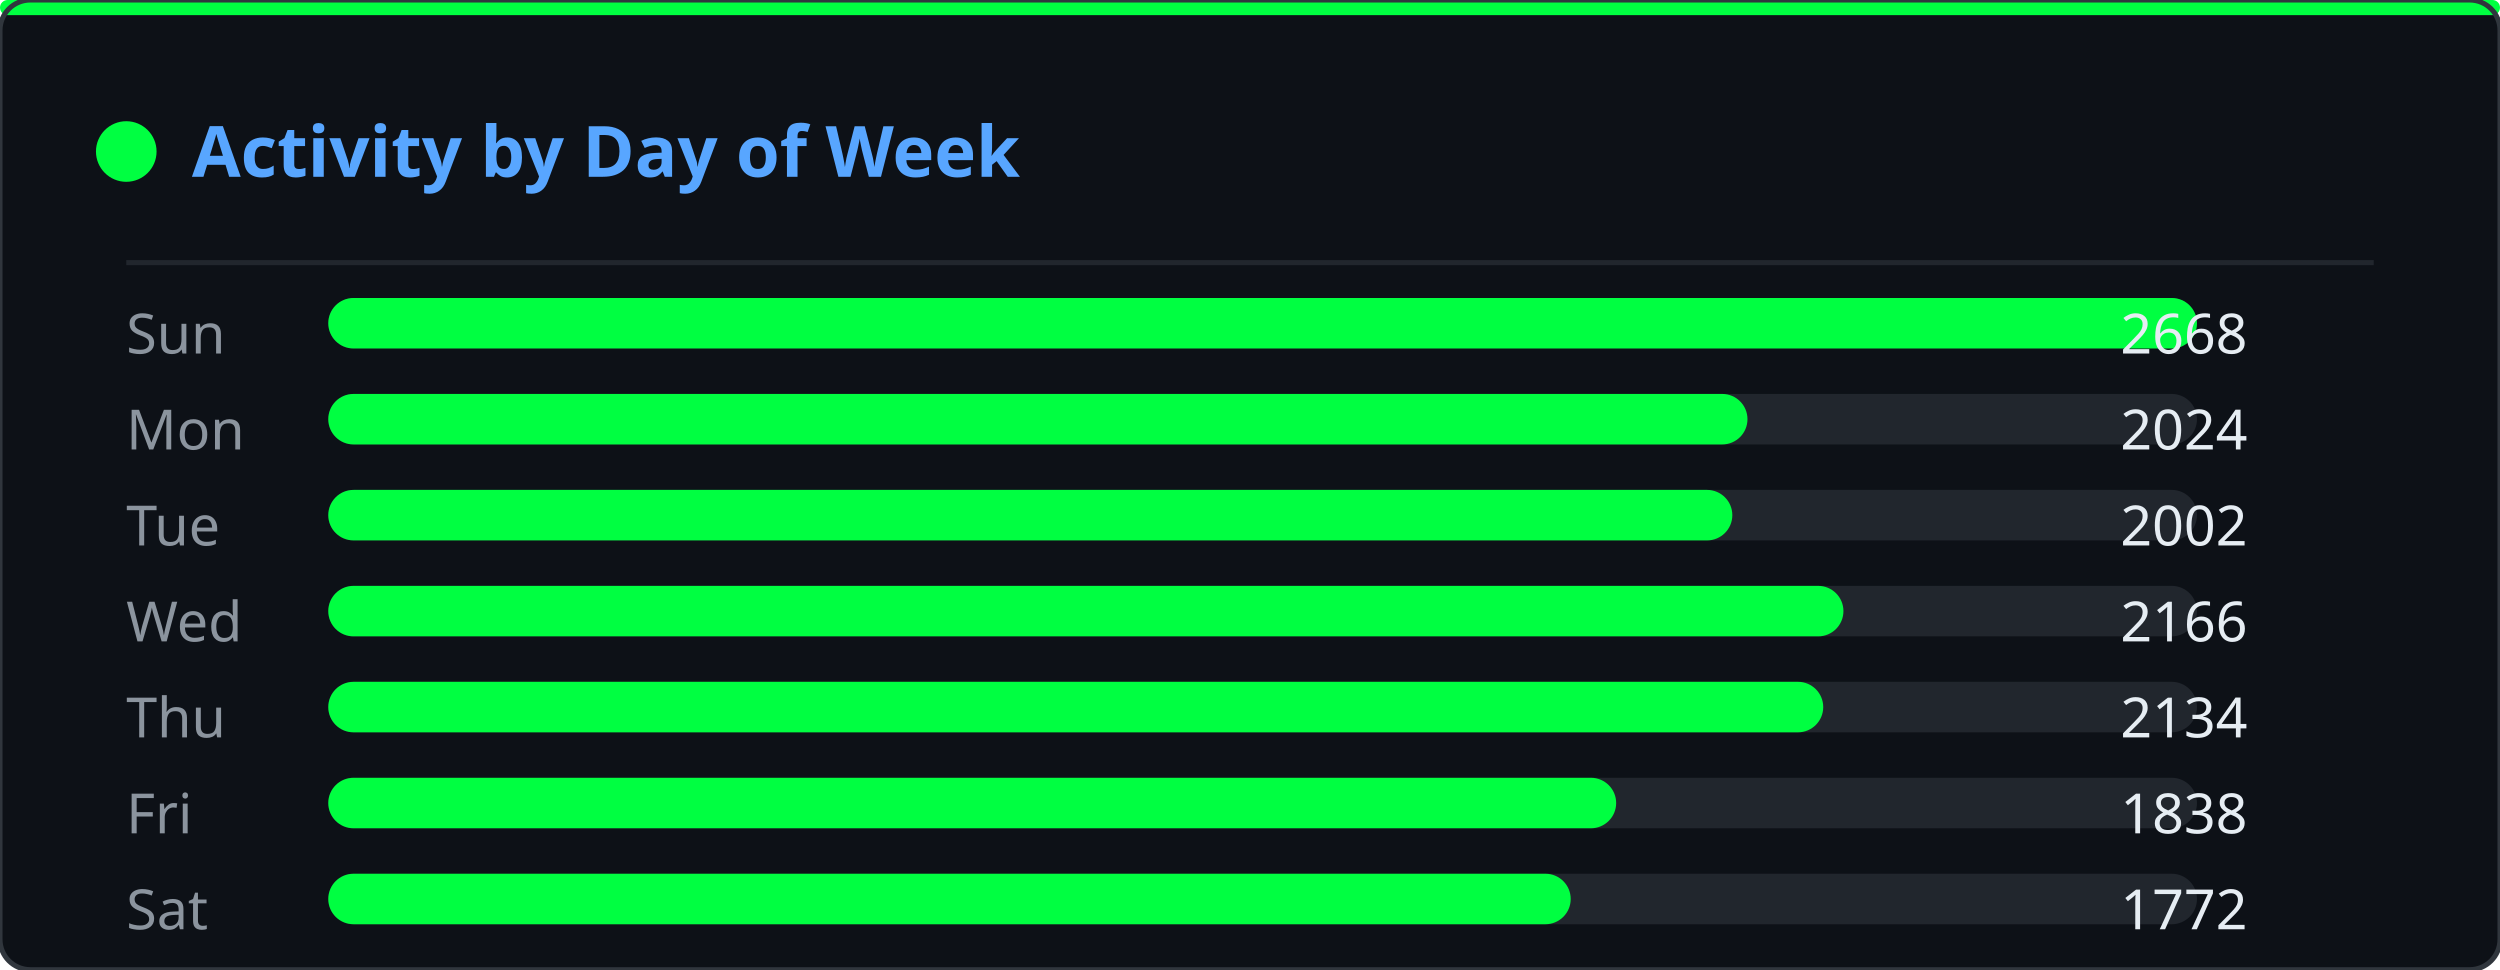
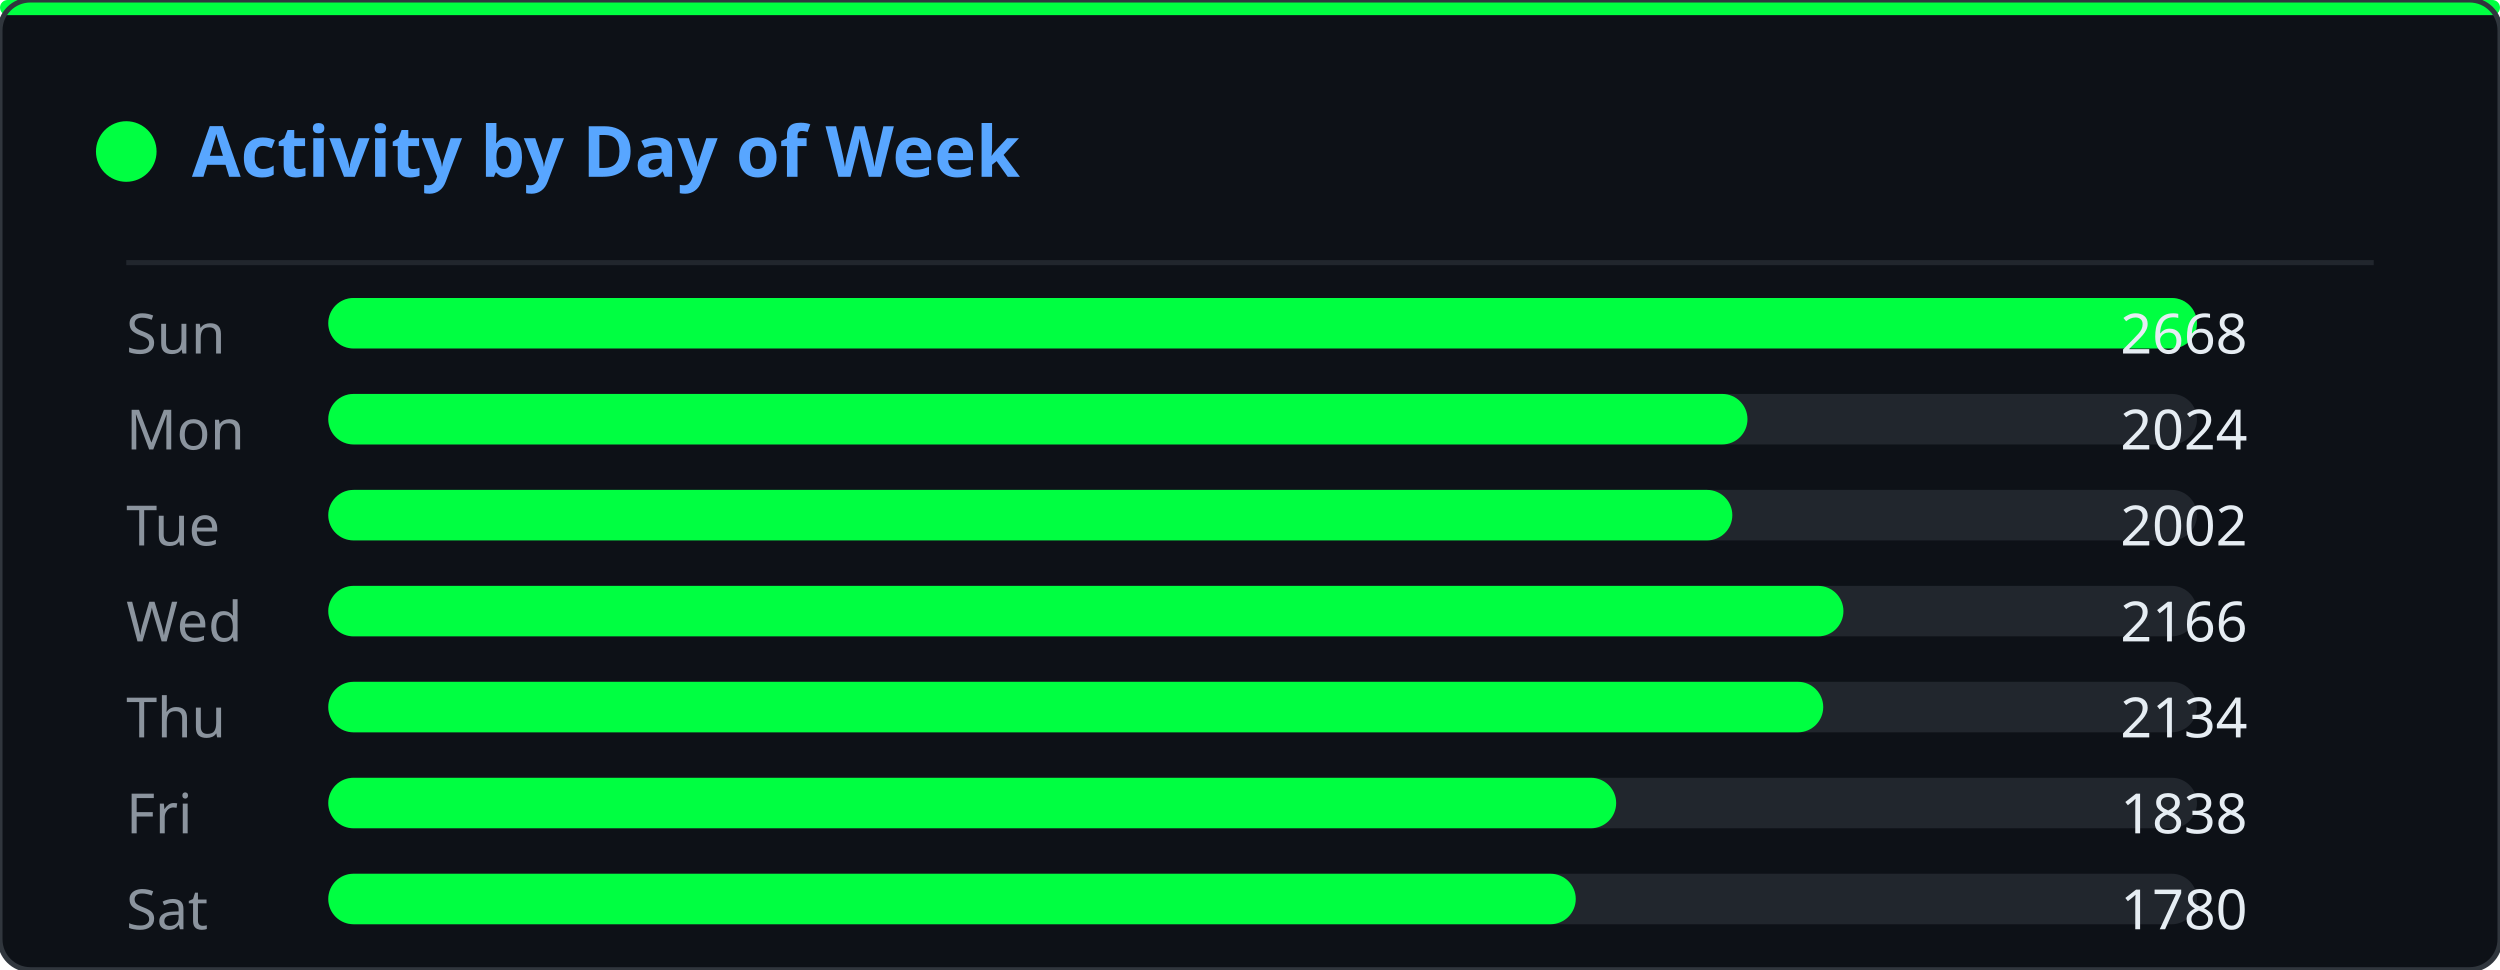
<svg xmlns="http://www.w3.org/2000/svg" width="495" height="192" viewBox="0 0 495 192">
  <defs>
    <clipPath id="ghm-clip">
      <rect width="495" height="192" rx="6" />
    </clipPath>
  </defs>
  <rect width="495" height="192" rx="6" fill="#0d1117" />
  <g clip-path="url(#ghm-clip)">
    <g opacity="0.22">
      <style>@keyframes ghm0{from{transform:translateY(-74px)}to{transform:translateY(206px)}}@keyframes ghm1{from{transform:translateY(-46px)}to{transform:translateY(206px)}}@keyframes ghm2{from{transform:translateY(-46px)}to{transform:translateY(206px)}}@keyframes ghm3{from{transform:translateY(-46px)}to{transform:translateY(206px)}}@keyframes ghm4{from{transform:translateY(-46px)}to{transform:translateY(206px)}}@keyframes ghm5{from{transform:translateY(-46px)}to{transform:translateY(206px)}}@keyframes ghm6{from{transform:translateY(-46px)}to{transform:translateY(206px)}}@keyframes ghm7{from{transform:translateY(-46px)}to{transform:translateY(206px)}}@keyframes ghm8{from{transform:translateY(-46px)}to{transform:translateY(206px)}}@keyframes ghm9{from{transform:translateY(-46px)}to{transform:translateY(206px)}}@keyframes ghm10{from{transform:translateY(-46px)}to{transform:translateY(206px)}}@keyframes ghm11{from{transform:translateY(-46px)}to{transform:translateY(206px)}}@keyframes ghm12{from{transform:translateY(-46px)}to{transform:translateY(206px)}}@keyframes ghm13{from{transform:translateY(-46px)}to{transform:translateY(206px)}}@keyframes ghm14{from{transform:translateY(-46px)}to{transform:translateY(206px)}}@keyframes ghm15{from{transform:translateY(-46px)}to{transform:translateY(206px)}}@keyframes ghm16{from{transform:translateY(-46px)}to{transform:translateY(206px)}}@keyframes ghm17{from{transform:translateY(-46px)}to{transform:translateY(206px)}}@keyframes ghm18{from{transform:translateY(-46px)}to{transform:translateY(206px)}}@keyframes ghm19{from{transform:translateY(-46px)}to{transform:translateY(206px)}}@keyframes ghm20{from{transform:translateY(-46px)}to{transform:translateY(206px)}}@keyframes ghm21{from{transform:translateY(-46px)}to{transform:translateY(206px)}}@keyframes ghm22{from{transform:translateY(-46px)}to{transform:translateY(206px)}}@keyframes ghm23{from{transform:translateY(-46px)}to{transform:translateY(206px)}}@keyframes ghm24{from{transform:translateY(-46px)}to{transform:translateY(206px)}}@keyframes ghm25{from{transform:translateY(-46px)}to{transform:translateY(206px)}}@keyframes ghm26{from{transform:translateY(-46px)}to{transform:translateY(206px)}}@keyframes ghm27{from{transform:translateY(-46px)}to{transform:translateY(206px)}}@keyframes ghm28{from{transform:translateY(-46px)}to{transform:translateY(206px)}}@keyframes ghm29{from{transform:translateY(-46px)}to{transform:translateY(206px)}}@keyframes ghm30{from{transform:translateY(-46px)}to{transform:translateY(206px)}}@keyframes ghm31{from{transform:translateY(-46px)}to{transform:translateY(206px)}}@keyframes ghm32{from{transform:translateY(-46px)}to{transform:translateY(206px)}}@keyframes ghm33{from{transform:translateY(-46px)}to{transform:translateY(206px)}}@keyframes ghm34{from{transform:translateY(-46px)}to{transform:translateY(206px)}}@keyframes ghm35{from{transform:translateY(-46px)}to{transform:translateY(206px)}}@keyframes ghm36{from{transform:translateY(-46px)}to{transform:translateY(206px)}}@keyframes ghm37{from{transform:translateY(-46px)}to{transform:translateY(206px)}}</style>
      <g style="animation:ghm0 1.57s linear infinite;animation-delay:-0.90s">
        <text x="51" y="0" font-family="monospace" font-size="12" fill="#00ff41">ﾇ</text>
        <text x="51" y="-14" font-family="monospace" font-size="12" fill="#00ff41" opacity="0.83">ｩ</text>
        <text x="51" y="-28" font-family="monospace" font-size="12" fill="#00ff41" opacity="0.67">ﾏ</text>
        <text x="51" y="-42" font-family="monospace" font-size="12" fill="#00ff41" opacity="0.50">ﾖ</text>
        <text x="51" y="-56" font-family="monospace" font-size="12" fill="#00ff41" opacity="0.33">ｶ</text>
        <text x="51" y="-70" font-family="monospace" font-size="12" fill="#00ff41" opacity="0.17">ﾇ</text>
      </g>
      <g style="animation:ghm1 2.57s linear infinite;animation-delay:-0.67s">
        <text x="56" y="0" font-family="monospace" font-size="12" fill="#00ff41">ﾀ</text>
        <text x="56" y="-14" font-family="monospace" font-size="12" fill="#00ff41" opacity="0.75">4</text>
        <text x="56" y="-28" font-family="monospace" font-size="12" fill="#00ff41" opacity="0.50">ｺ</text>
        <text x="56" y="-42" font-family="monospace" font-size="12" fill="#00ff41" opacity="0.25">ﾄ</text>
      </g>
      <g style="animation:ghm2 2.24s linear infinite;animation-delay:-0.15s">
        <text x="295" y="0" font-family="monospace" font-size="12" fill="#00ff41">ｳ</text>
        <text x="295" y="-14" font-family="monospace" font-size="12" fill="#00ff41" opacity="0.75">ﾁ</text>
        <text x="295" y="-28" font-family="monospace" font-size="12" fill="#00ff41" opacity="0.50">ｾ</text>
        <text x="295" y="-42" font-family="monospace" font-size="12" fill="#00ff41" opacity="0.25">ﾍ</text>
      </g>
      <g style="animation:ghm3 1.99s linear infinite;animation-delay:-0.92s">
        <text x="46" y="0" font-family="monospace" font-size="12" fill="#00ff41">ﾛ</text>
        <text x="46" y="-14" font-family="monospace" font-size="12" fill="#00ff41" opacity="0.75">ﾜ</text>
        <text x="46" y="-28" font-family="monospace" font-size="12" fill="#00ff41" opacity="0.50">ｪ</text>
        <text x="46" y="-42" font-family="monospace" font-size="12" fill="#00ff41" opacity="0.25">8</text>
      </g>
      <g style="animation:ghm4 1.84s linear infinite;animation-delay:-0.38s">
        <text x="43" y="0" font-family="monospace" font-size="12" fill="#00ff41">3</text>
        <text x="43" y="-14" font-family="monospace" font-size="12" fill="#00ff41" opacity="0.75">ﾃ</text>
        <text x="43" y="-28" font-family="monospace" font-size="12" fill="#00ff41" opacity="0.50">ﾋ</text>
        <text x="43" y="-42" font-family="monospace" font-size="12" fill="#00ff41" opacity="0.25">ﾓ</text>
      </g>
      <g style="animation:ghm5 2.70s linear infinite;animation-delay:-2.61s">
        <text x="28" y="0" font-family="monospace" font-size="12" fill="#00ff41">ｦ</text>
        <text x="28" y="-14" font-family="monospace" font-size="12" fill="#00ff41" opacity="0.75">ﾐ</text>
        <text x="28" y="-28" font-family="monospace" font-size="12" fill="#00ff41" opacity="0.50">9</text>
        <text x="28" y="-42" font-family="monospace" font-size="12" fill="#00ff41" opacity="0.25">9</text>
      </g>
      <g style="animation:ghm6 2.14s linear infinite;animation-delay:-1.62s">
        <text x="379" y="0" font-family="monospace" font-size="12" fill="#00ff41">ﾓ</text>
        <text x="379" y="-14" font-family="monospace" font-size="12" fill="#00ff41" opacity="0.75">ｵ</text>
        <text x="379" y="-28" font-family="monospace" font-size="12" fill="#00ff41" opacity="0.50">ﾈ</text>
        <text x="379" y="-42" font-family="monospace" font-size="12" fill="#00ff41" opacity="0.25">ｵ</text>
      </g>
      <g style="animation:ghm7 2.37s linear infinite;animation-delay:-1.35s">
        <text x="207" y="0" font-family="monospace" font-size="12" fill="#00ff41">ｶ</text>
        <text x="207" y="-14" font-family="monospace" font-size="12" fill="#00ff41" opacity="0.75">ﾁ</text>
        <text x="207" y="-28" font-family="monospace" font-size="12" fill="#00ff41" opacity="0.50">ｼ</text>
        <text x="207" y="-42" font-family="monospace" font-size="12" fill="#00ff41" opacity="0.25">6</text>
      </g>
      <g style="animation:ghm8 1.63s linear infinite;animation-delay:-0.55s">
        <text x="115" y="0" font-family="monospace" font-size="12" fill="#00ff41">ｫ</text>
        <text x="115" y="-14" font-family="monospace" font-size="12" fill="#00ff41" opacity="0.75">ﾝ</text>
        <text x="115" y="-28" font-family="monospace" font-size="12" fill="#00ff41" opacity="0.50">ﾈ</text>
        <text x="115" y="-42" font-family="monospace" font-size="12" fill="#00ff41" opacity="0.25">ﾉ</text>
      </g>
      <g style="animation:ghm9 2.35s linear infinite;animation-delay:-1.04s">
        <text x="377" y="0" font-family="monospace" font-size="12" fill="#00ff41">ｮ</text>
        <text x="377" y="-14" font-family="monospace" font-size="12" fill="#00ff41" opacity="0.75">ﾚ</text>
        <text x="377" y="-28" font-family="monospace" font-size="12" fill="#00ff41" opacity="0.50">ﾌ</text>
        <text x="377" y="-42" font-family="monospace" font-size="12" fill="#00ff41" opacity="0.25">ｴ</text>
      </g>
      <g style="animation:ghm10 1.87s linear infinite;animation-delay:-1.28s">
        <text x="122" y="0" font-family="monospace" font-size="12" fill="#00ff41">ﾃ</text>
        <text x="122" y="-14" font-family="monospace" font-size="12" fill="#00ff41" opacity="0.75">ﾎ</text>
        <text x="122" y="-28" font-family="monospace" font-size="12" fill="#00ff41" opacity="0.50">ﾎ</text>
        <text x="122" y="-42" font-family="monospace" font-size="12" fill="#00ff41" opacity="0.25">ﾖ</text>
      </g>
      <g style="animation:ghm11 3.13s linear infinite;animation-delay:-0.70s">
        <text x="440" y="0" font-family="monospace" font-size="12" fill="#00ff41">ｱ</text>
        <text x="440" y="-14" font-family="monospace" font-size="12" fill="#00ff41" opacity="0.75">ﾈ</text>
        <text x="440" y="-28" font-family="monospace" font-size="12" fill="#00ff41" opacity="0.50">ﾔ</text>
        <text x="440" y="-42" font-family="monospace" font-size="12" fill="#00ff41" opacity="0.25">ﾙ</text>
      </g>
      <g style="animation:ghm12 3.15s linear infinite;animation-delay:-2.99s">
        <text x="150" y="0" font-family="monospace" font-size="12" fill="#00ff41">ﾏ</text>
        <text x="150" y="-14" font-family="monospace" font-size="12" fill="#00ff41" opacity="0.75">ﾀ</text>
        <text x="150" y="-28" font-family="monospace" font-size="12" fill="#00ff41" opacity="0.50">ﾈ</text>
        <text x="150" y="-42" font-family="monospace" font-size="12" fill="#00ff41" opacity="0.25">ｺ</text>
      </g>
      <g style="animation:ghm13 2.21s linear infinite;animation-delay:-0.72s">
        <text x="183" y="0" font-family="monospace" font-size="12" fill="#00ff41">ﾐ</text>
        <text x="183" y="-14" font-family="monospace" font-size="12" fill="#00ff41" opacity="0.75">ｻ</text>
        <text x="183" y="-28" font-family="monospace" font-size="12" fill="#00ff41" opacity="0.50">1</text>
        <text x="183" y="-42" font-family="monospace" font-size="12" fill="#00ff41" opacity="0.25">ﾏ</text>
      </g>
      <g style="animation:ghm14 1.77s linear infinite;animation-delay:-1.04s">
        <text x="351" y="0" font-family="monospace" font-size="12" fill="#00ff41">ﾚ</text>
        <text x="351" y="-14" font-family="monospace" font-size="12" fill="#00ff41" opacity="0.75">0</text>
        <text x="351" y="-28" font-family="monospace" font-size="12" fill="#00ff41" opacity="0.50">ｵ</text>
        <text x="351" y="-42" font-family="monospace" font-size="12" fill="#00ff41" opacity="0.25">ﾂ</text>
      </g>
      <g style="animation:ghm15 2.15s linear infinite;animation-delay:-0.98s">
        <text x="176" y="0" font-family="monospace" font-size="12" fill="#00ff41">3</text>
        <text x="176" y="-14" font-family="monospace" font-size="12" fill="#00ff41" opacity="0.75">ﾝ</text>
        <text x="176" y="-28" font-family="monospace" font-size="12" fill="#00ff41" opacity="0.50">ﾅ</text>
        <text x="176" y="-42" font-family="monospace" font-size="12" fill="#00ff41" opacity="0.25">4</text>
      </g>
      <g style="animation:ghm16 3.18s linear infinite;animation-delay:-1.04s">
        <text x="116" y="0" font-family="monospace" font-size="12" fill="#00ff41">ﾁ</text>
        <text x="116" y="-14" font-family="monospace" font-size="12" fill="#00ff41" opacity="0.75">2</text>
        <text x="116" y="-28" font-family="monospace" font-size="12" fill="#00ff41" opacity="0.50">ｲ</text>
        <text x="116" y="-42" font-family="monospace" font-size="12" fill="#00ff41" opacity="0.25">3</text>
      </g>
      <g style="animation:ghm17 3.13s linear infinite;animation-delay:-1.82s">
        <text x="175" y="0" font-family="monospace" font-size="12" fill="#00ff41">ﾎ</text>
        <text x="175" y="-14" font-family="monospace" font-size="12" fill="#00ff41" opacity="0.75">ﾜ</text>
        <text x="175" y="-28" font-family="monospace" font-size="12" fill="#00ff41" opacity="0.50">ｸ</text>
        <text x="175" y="-42" font-family="monospace" font-size="12" fill="#00ff41" opacity="0.25">ｼ</text>
      </g>
      <g style="animation:ghm18 2.52s linear infinite;animation-delay:-1.46s">
        <text x="18" y="0" font-family="monospace" font-size="12" fill="#00ff41">ｷ</text>
        <text x="18" y="-14" font-family="monospace" font-size="12" fill="#00ff41" opacity="0.75">6</text>
        <text x="18" y="-28" font-family="monospace" font-size="12" fill="#00ff41" opacity="0.50">ｩ</text>
        <text x="18" y="-42" font-family="monospace" font-size="12" fill="#00ff41" opacity="0.25">ｸ</text>
      </g>
      <g style="animation:ghm19 1.94s linear infinite;animation-delay:-0.80s">
        <text x="444" y="0" font-family="monospace" font-size="12" fill="#00ff41">ｺ</text>
        <text x="444" y="-14" font-family="monospace" font-size="12" fill="#00ff41" opacity="0.75">ｶ</text>
        <text x="444" y="-28" font-family="monospace" font-size="12" fill="#00ff41" opacity="0.50">ｴ</text>
        <text x="444" y="-42" font-family="monospace" font-size="12" fill="#00ff41" opacity="0.25">ﾓ</text>
      </g>
      <g style="animation:ghm20 2.72s linear infinite;animation-delay:-0.41s">
        <text x="382" y="0" font-family="monospace" font-size="12" fill="#00ff41">3</text>
        <text x="382" y="-14" font-family="monospace" font-size="12" fill="#00ff41" opacity="0.75">ﾊ</text>
        <text x="382" y="-28" font-family="monospace" font-size="12" fill="#00ff41" opacity="0.50">ﾓ</text>
        <text x="382" y="-42" font-family="monospace" font-size="12" fill="#00ff41" opacity="0.25">ｪ</text>
      </g>
      <g style="animation:ghm21 1.65s linear infinite;animation-delay:-0.06s">
        <text x="205" y="0" font-family="monospace" font-size="12" fill="#00ff41">ﾛ</text>
        <text x="205" y="-14" font-family="monospace" font-size="12" fill="#00ff41" opacity="0.75">0</text>
        <text x="205" y="-28" font-family="monospace" font-size="12" fill="#00ff41" opacity="0.50">ﾝ</text>
        <text x="205" y="-42" font-family="monospace" font-size="12" fill="#00ff41" opacity="0.25">ﾘ</text>
      </g>
      <g style="animation:ghm22 1.88s linear infinite;animation-delay:-0.11s">
        <text x="261" y="0" font-family="monospace" font-size="12" fill="#00ff41">ｶ</text>
        <text x="261" y="-14" font-family="monospace" font-size="12" fill="#00ff41" opacity="0.75">ﾘ</text>
        <text x="261" y="-28" font-family="monospace" font-size="12" fill="#00ff41" opacity="0.50">4</text>
        <text x="261" y="-42" font-family="monospace" font-size="12" fill="#00ff41" opacity="0.25">ｹ</text>
      </g>
      <g style="animation:ghm23 1.72s linear infinite;animation-delay:-1.29s">
        <text x="74" y="0" font-family="monospace" font-size="12" fill="#00ff41">ﾖ</text>
        <text x="74" y="-14" font-family="monospace" font-size="12" fill="#00ff41" opacity="0.75">5</text>
        <text x="74" y="-28" font-family="monospace" font-size="12" fill="#00ff41" opacity="0.50">ｳ</text>
        <text x="74" y="-42" font-family="monospace" font-size="12" fill="#00ff41" opacity="0.25">ﾚ</text>
      </g>
      <g style="animation:ghm24 3.11s linear infinite;animation-delay:-1.97s">
        <text x="84" y="0" font-family="monospace" font-size="12" fill="#00ff41">1</text>
        <text x="84" y="-14" font-family="monospace" font-size="12" fill="#00ff41" opacity="0.75">0</text>
        <text x="84" y="-28" font-family="monospace" font-size="12" fill="#00ff41" opacity="0.50">ﾘ</text>
        <text x="84" y="-42" font-family="monospace" font-size="12" fill="#00ff41" opacity="0.25">7</text>
      </g>
      <g style="animation:ghm25 2.23s linear infinite;animation-delay:-0.66s">
        <text x="245" y="0" font-family="monospace" font-size="12" fill="#00ff41">ｿ</text>
        <text x="245" y="-14" font-family="monospace" font-size="12" fill="#00ff41" opacity="0.75">ﾒ</text>
        <text x="245" y="-28" font-family="monospace" font-size="12" fill="#00ff41" opacity="0.50">ｨ</text>
        <text x="245" y="-42" font-family="monospace" font-size="12" fill="#00ff41" opacity="0.25">ｻ</text>
      </g>
      <g style="animation:ghm26 3.20s linear infinite;animation-delay:-1.89s">
        <text x="163" y="0" font-family="monospace" font-size="12" fill="#00ff41">5</text>
        <text x="163" y="-14" font-family="monospace" font-size="12" fill="#00ff41" opacity="0.75">ﾕ</text>
        <text x="163" y="-28" font-family="monospace" font-size="12" fill="#00ff41" opacity="0.50">ﾌ</text>
        <text x="163" y="-42" font-family="monospace" font-size="12" fill="#00ff41" opacity="0.25">ﾌ</text>
      </g>
      <g style="animation:ghm27 2.84s linear infinite;animation-delay:-0.59s">
        <text x="444" y="0" font-family="monospace" font-size="12" fill="#00ff41">ｱ</text>
        <text x="444" y="-14" font-family="monospace" font-size="12" fill="#00ff41" opacity="0.75">ｪ</text>
        <text x="444" y="-28" font-family="monospace" font-size="12" fill="#00ff41" opacity="0.50">0</text>
        <text x="444" y="-42" font-family="monospace" font-size="12" fill="#00ff41" opacity="0.25">3</text>
      </g>
      <g style="animation:ghm28 3.04s linear infinite;animation-delay:-0.90s">
        <text x="416" y="0" font-family="monospace" font-size="12" fill="#00ff41">ﾖ</text>
        <text x="416" y="-14" font-family="monospace" font-size="12" fill="#00ff41" opacity="0.75">ｹ</text>
        <text x="416" y="-28" font-family="monospace" font-size="12" fill="#00ff41" opacity="0.50">ﾛ</text>
        <text x="416" y="-42" font-family="monospace" font-size="12" fill="#00ff41" opacity="0.25">ﾝ</text>
      </g>
      <g style="animation:ghm29 3.08s linear infinite;animation-delay:-2.24s">
        <text x="71" y="0" font-family="monospace" font-size="12" fill="#00ff41">ｳ</text>
        <text x="71" y="-14" font-family="monospace" font-size="12" fill="#00ff41" opacity="0.75">4</text>
        <text x="71" y="-28" font-family="monospace" font-size="12" fill="#00ff41" opacity="0.50">ﾒ</text>
        <text x="71" y="-42" font-family="monospace" font-size="12" fill="#00ff41" opacity="0.25">ｾ</text>
      </g>
      <g style="animation:ghm30 1.64s linear infinite;animation-delay:-1.17s">
        <text x="311" y="0" font-family="monospace" font-size="12" fill="#00ff41">ﾒ</text>
        <text x="311" y="-14" font-family="monospace" font-size="12" fill="#00ff41" opacity="0.75">ﾙ</text>
        <text x="311" y="-28" font-family="monospace" font-size="12" fill="#00ff41" opacity="0.50">ｵ</text>
        <text x="311" y="-42" font-family="monospace" font-size="12" fill="#00ff41" opacity="0.25">ﾓ</text>
      </g>
      <g style="animation:ghm31 2.93s linear infinite;animation-delay:-2.38s">
        <text x="360" y="0" font-family="monospace" font-size="12" fill="#00ff41">ﾖ</text>
        <text x="360" y="-14" font-family="monospace" font-size="12" fill="#00ff41" opacity="0.75">9</text>
        <text x="360" y="-28" font-family="monospace" font-size="12" fill="#00ff41" opacity="0.50">9</text>
        <text x="360" y="-42" font-family="monospace" font-size="12" fill="#00ff41" opacity="0.25">ｾ</text>
      </g>
      <g style="animation:ghm32 2.81s linear infinite;animation-delay:-1.81s">
        <text x="142" y="0" font-family="monospace" font-size="12" fill="#00ff41">ｳ</text>
        <text x="142" y="-14" font-family="monospace" font-size="12" fill="#00ff41" opacity="0.75">ﾊ</text>
        <text x="142" y="-28" font-family="monospace" font-size="12" fill="#00ff41" opacity="0.50">ｺ</text>
        <text x="142" y="-42" font-family="monospace" font-size="12" fill="#00ff41" opacity="0.25">ｺ</text>
      </g>
      <g style="animation:ghm33 3.12s linear infinite;animation-delay:-1.67s">
        <text x="25" y="0" font-family="monospace" font-size="12" fill="#00ff41">ｽ</text>
        <text x="25" y="-14" font-family="monospace" font-size="12" fill="#00ff41" opacity="0.75">1</text>
        <text x="25" y="-28" font-family="monospace" font-size="12" fill="#00ff41" opacity="0.50">ﾄ</text>
        <text x="25" y="-42" font-family="monospace" font-size="12" fill="#00ff41" opacity="0.25">ﾅ</text>
      </g>
      <g style="animation:ghm34 2.99s linear infinite;animation-delay:-0.61s">
        <text x="242" y="0" font-family="monospace" font-size="12" fill="#00ff41">ﾜ</text>
        <text x="242" y="-14" font-family="monospace" font-size="12" fill="#00ff41" opacity="0.75">ｶ</text>
        <text x="242" y="-28" font-family="monospace" font-size="12" fill="#00ff41" opacity="0.50">ｬ</text>
        <text x="242" y="-42" font-family="monospace" font-size="12" fill="#00ff41" opacity="0.25">ｴ</text>
      </g>
      <g style="animation:ghm35 2.78s linear infinite;animation-delay:-2.63s">
        <text x="245" y="0" font-family="monospace" font-size="12" fill="#00ff41">ﾚ</text>
        <text x="245" y="-14" font-family="monospace" font-size="12" fill="#00ff41" opacity="0.75">ﾇ</text>
        <text x="245" y="-28" font-family="monospace" font-size="12" fill="#00ff41" opacity="0.50">ｺ</text>
        <text x="245" y="-42" font-family="monospace" font-size="12" fill="#00ff41" opacity="0.25">ｧ</text>
      </g>
      <g style="animation:ghm36 3.07s linear infinite;animation-delay:-1.25s">
        <text x="387" y="0" font-family="monospace" font-size="12" fill="#00ff41">ｸ</text>
        <text x="387" y="-14" font-family="monospace" font-size="12" fill="#00ff41" opacity="0.75">ｳ</text>
        <text x="387" y="-28" font-family="monospace" font-size="12" fill="#00ff41" opacity="0.50">ｯ</text>
        <text x="387" y="-42" font-family="monospace" font-size="12" fill="#00ff41" opacity="0.25">0</text>
      </g>
      <g style="animation:ghm37 2.26s linear infinite;animation-delay:-1.19s">
        <text x="456" y="0" font-family="monospace" font-size="12" fill="#00ff41">ｨ</text>
        <text x="456" y="-14" font-family="monospace" font-size="12" fill="#00ff41" opacity="0.75">ｱ</text>
        <text x="456" y="-28" font-family="monospace" font-size="12" fill="#00ff41" opacity="0.50">ﾓ</text>
        <text x="456" y="-42" font-family="monospace" font-size="12" fill="#00ff41" opacity="0.25">1</text>
      </g>
    </g>
  </g>
  <rect width="495" height="3" rx="1.5" fill="#00ff41" />
  <rect width="495" height="192" rx="6" fill="none" stroke="#30363d" stroke-width="1" />
  <circle cx="25" cy="30" r="6" fill="#00ff41" />
  <text x="38" y="35" font-family="'Segoe UI',Ubuntu,sans-serif" font-size="14" font-weight="600" fill="#58a6ff">Activity by Day of Week</text>
  <line x1="25" y1="52" x2="470" y2="52" stroke="#21262d" stroke-width="1" />
  <text x="25" y="70" font-family="'Segoe UI',Ubuntu,sans-serif" font-size="11" fill="#8b949e">Sun</text>
  <rect x="65" y="59" width="370" height="10" rx="5" fill="#21262d" />
  <rect x="65" y="59" width="370" height="10" rx="5" fill="#00ff41" />
  <text x="445" y="70" text-anchor="end" font-family="'Segoe UI',Ubuntu,sans-serif" font-size="11" fill="#e6edf3">2668</text>
  <text x="25" y="89" font-family="'Segoe UI',Ubuntu,sans-serif" font-size="11" fill="#8b949e">Mon</text>
  <rect x="65" y="78" width="370" height="10" rx="5" fill="#21262d" />
  <rect x="65" y="78" width="281" height="10" rx="5" fill="#00ff41" />
  <text x="445" y="89" text-anchor="end" font-family="'Segoe UI',Ubuntu,sans-serif" font-size="11" fill="#e6edf3">2024</text>
  <text x="25" y="108" font-family="'Segoe UI',Ubuntu,sans-serif" font-size="11" fill="#8b949e">Tue</text>
  <rect x="65" y="97" width="370" height="10" rx="5" fill="#21262d" />
  <rect x="65" y="97" width="278" height="10" rx="5" fill="#00ff41" />
  <text x="445" y="108" text-anchor="end" font-family="'Segoe UI',Ubuntu,sans-serif" font-size="11" fill="#e6edf3">2002</text>
  <text x="25" y="127" font-family="'Segoe UI',Ubuntu,sans-serif" font-size="11" fill="#8b949e">Wed</text>
  <rect x="65" y="116" width="370" height="10" rx="5" fill="#21262d" />
  <rect x="65" y="116" width="300" height="10" rx="5" fill="#00ff41" />
  <text x="445" y="127" text-anchor="end" font-family="'Segoe UI',Ubuntu,sans-serif" font-size="11" fill="#e6edf3">2166</text>
  <text x="25" y="146" font-family="'Segoe UI',Ubuntu,sans-serif" font-size="11" fill="#8b949e">Thu</text>
  <rect x="65" y="135" width="370" height="10" rx="5" fill="#21262d" />
  <rect x="65" y="135" width="296" height="10" rx="5" fill="#00ff41" />
  <text x="445" y="146" text-anchor="end" font-family="'Segoe UI',Ubuntu,sans-serif" font-size="11" fill="#e6edf3">2134</text>
  <text x="25" y="165" font-family="'Segoe UI',Ubuntu,sans-serif" font-size="11" fill="#8b949e">Fri</text>
  <rect x="65" y="154" width="370" height="10" rx="5" fill="#21262d" />
  <rect x="65" y="154" width="255" height="10" rx="5" fill="#00ff41" />
  <text x="445" y="165" text-anchor="end" font-family="'Segoe UI',Ubuntu,sans-serif" font-size="11" fill="#e6edf3">1838</text>
  <text x="25" y="184" font-family="'Segoe UI',Ubuntu,sans-serif" font-size="11" fill="#8b949e">Sat</text>
  <rect x="65" y="173" width="370" height="10" rx="5" fill="#21262d" />
-   <rect x="65" y="173" width="246" height="10" rx="5" fill="#00ff41" />
-   <text x="445" y="184" text-anchor="end" font-family="'Segoe UI',Ubuntu,sans-serif" font-size="11" fill="#e6edf3">1772</text>
+   <rect x="65" y="173" width="247" height="10" rx="5" fill="#00ff41" />
+   <text x="445" y="184" text-anchor="end" font-family="'Segoe UI',Ubuntu,sans-serif" font-size="11" fill="#e6edf3">1780</text>
</svg>
